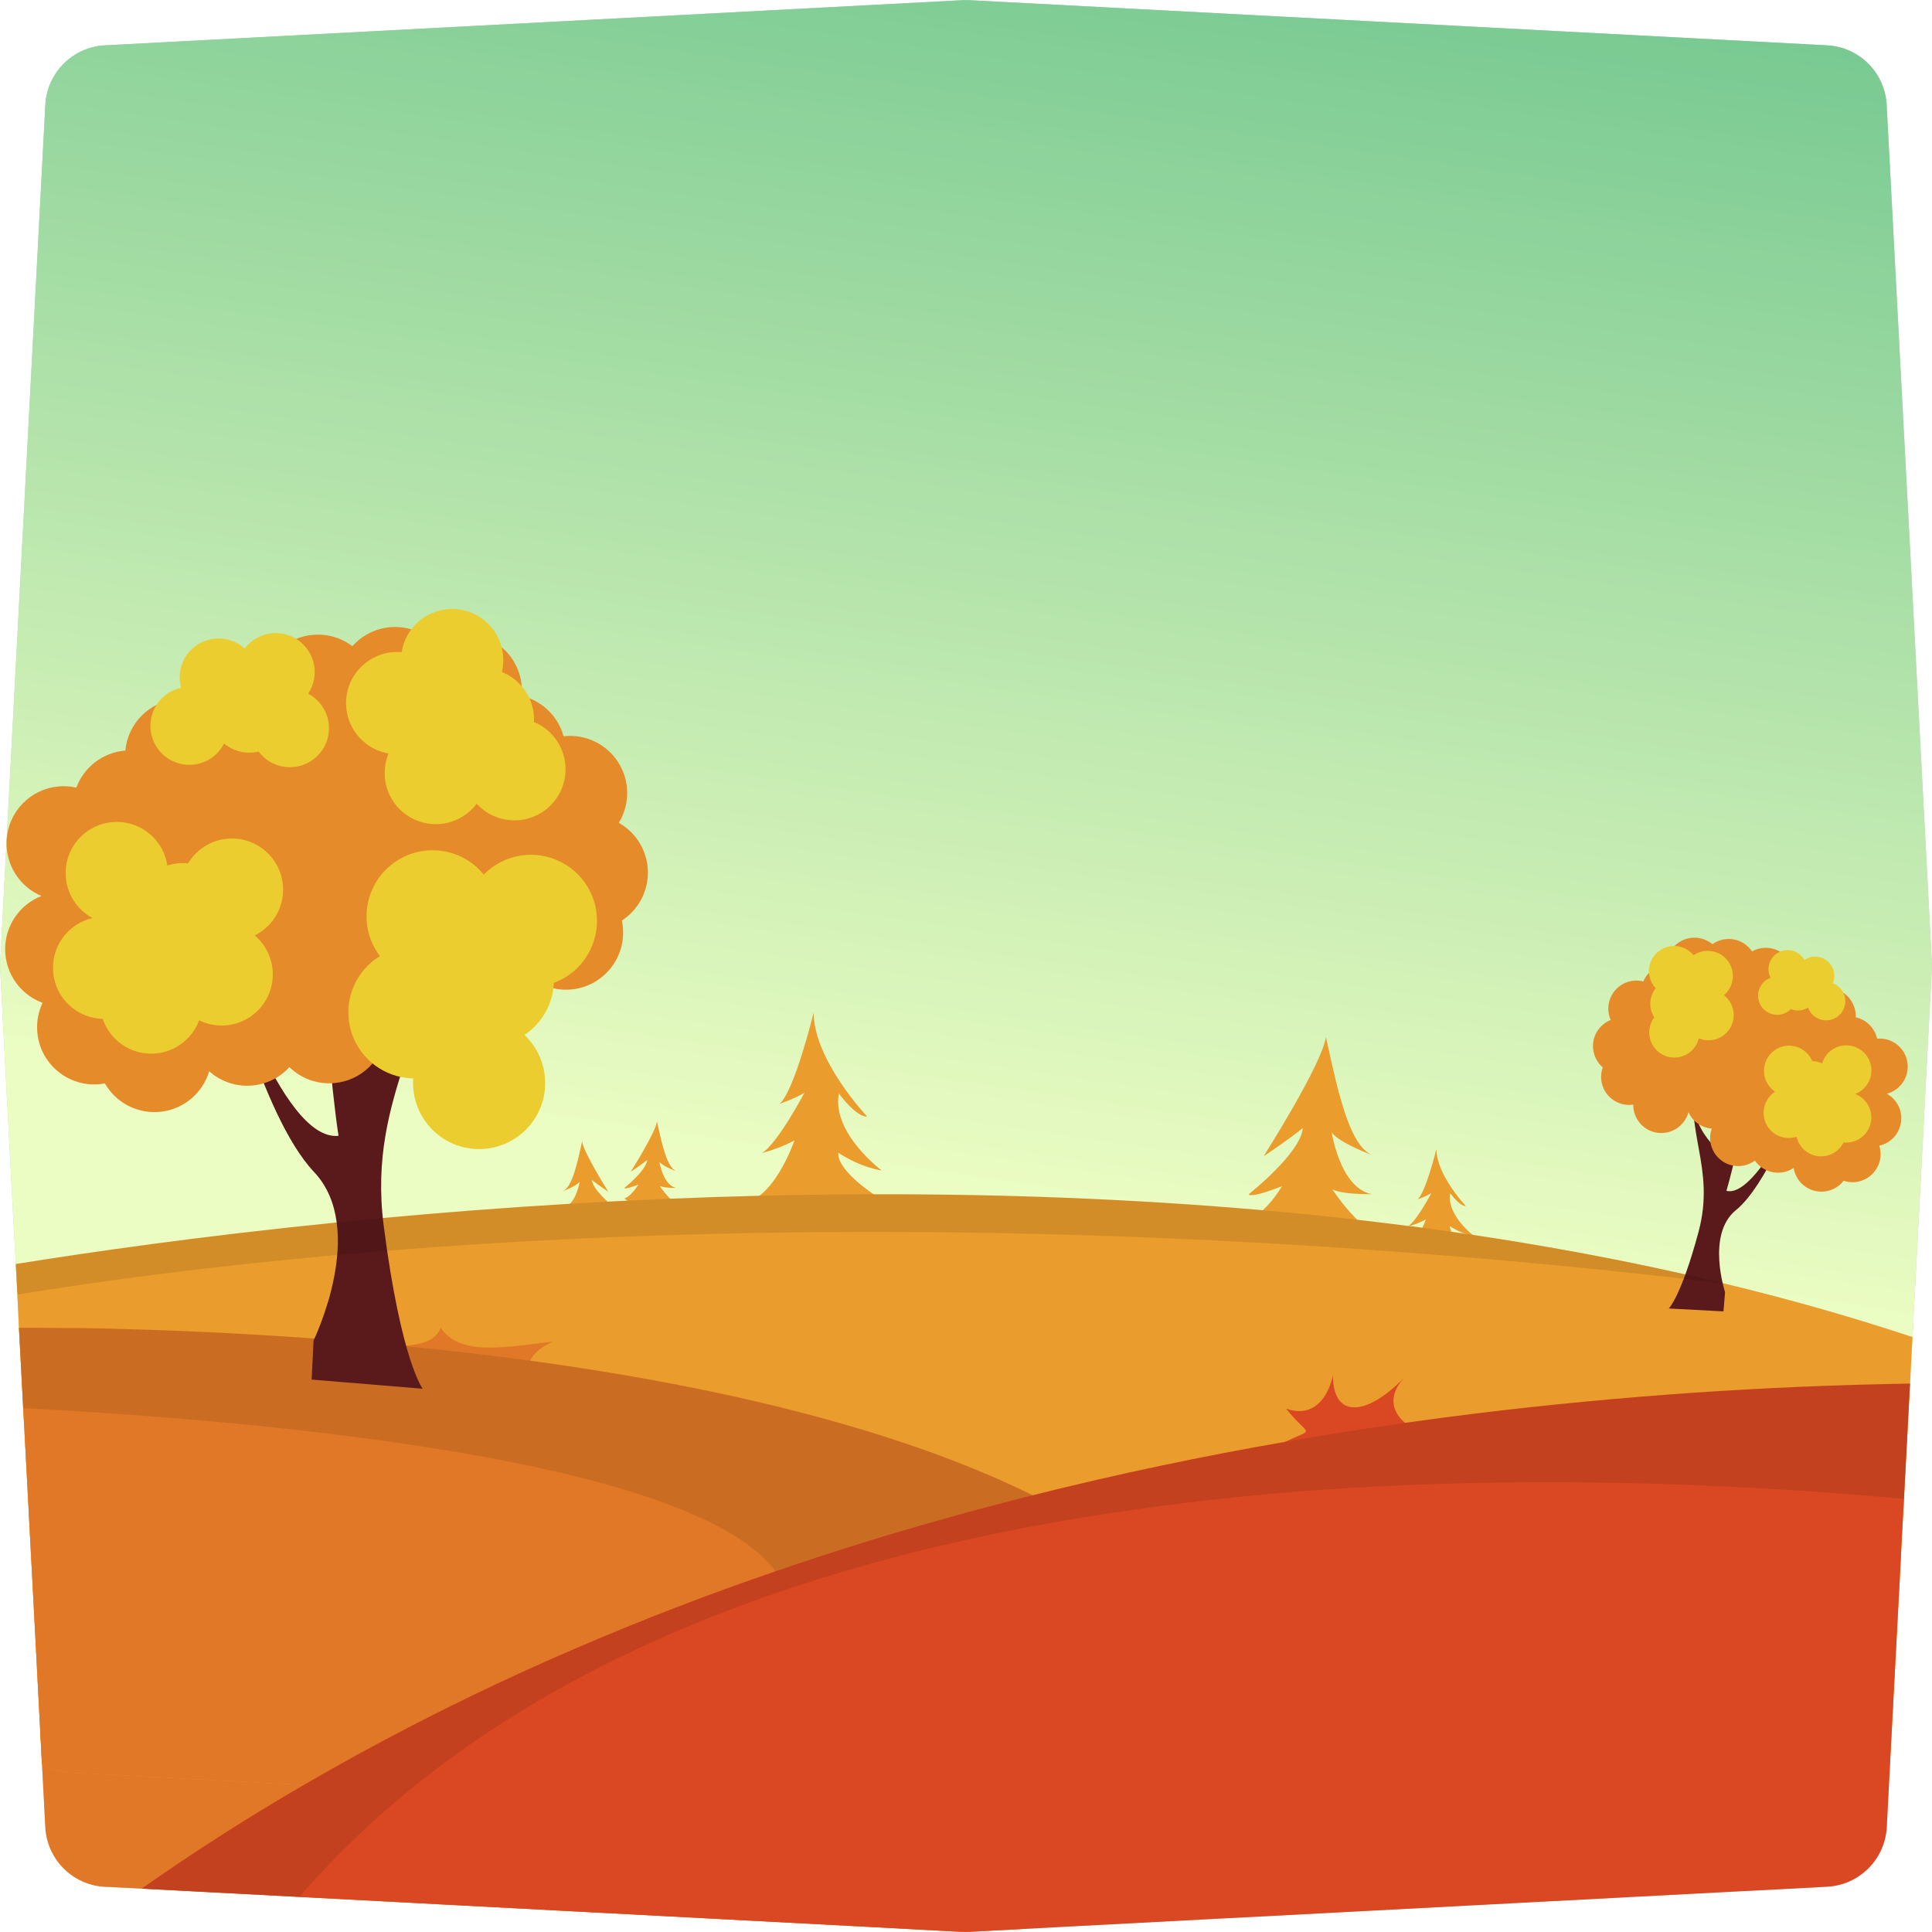
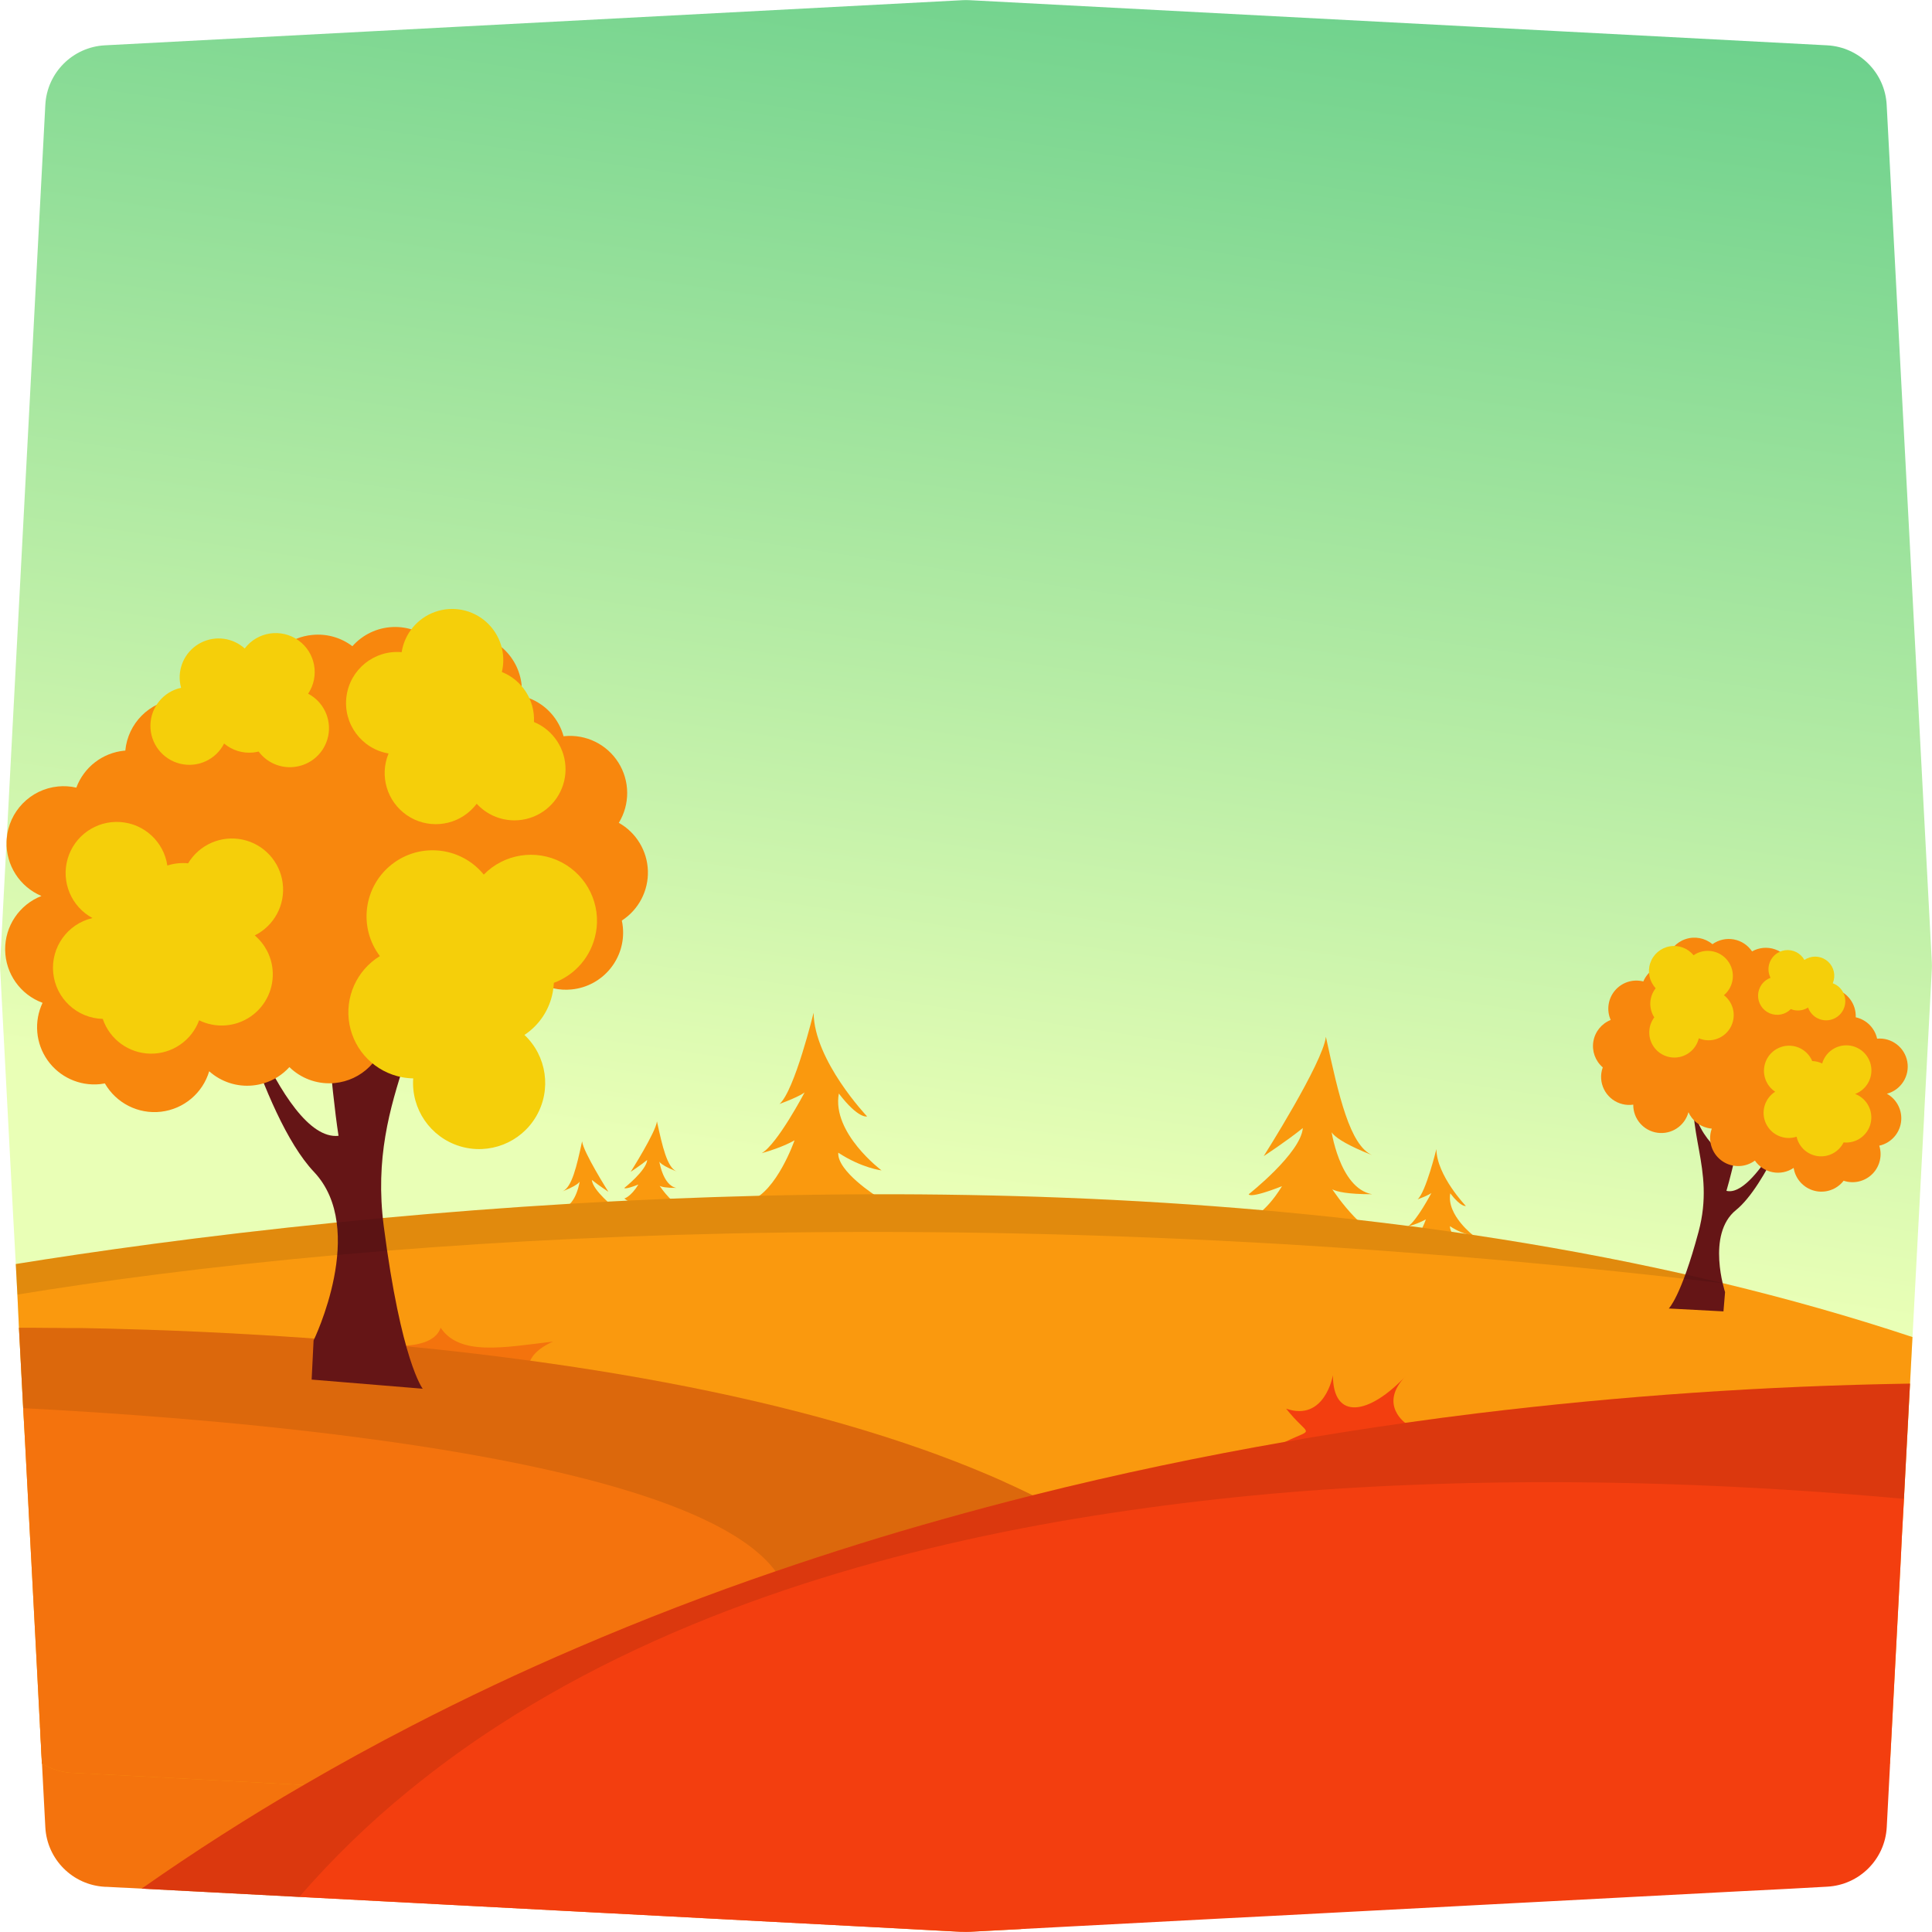
<svg xmlns="http://www.w3.org/2000/svg" viewBox="0 0 1000 1000">
  <defs>
-     <style>.cls-1{isolation:isolate;}.cls-2{fill:none;}.cls-3{fill:#f4730d;}.cls-4{fill:url(#linear-gradient);}.cls-5{fill:#fa990e;}.cls-6{opacity:0.1;}.cls-7{fill:#f33e0f;}.cls-8{fill:#651516;}.cls-9{fill:#f8870d;}.cls-10{fill:#f5cf0a;}.cls-11{mix-blend-mode:color;opacity:0.2;}</style>
+     <style>.cls-1{fill:none;}.cls-2{fill:#f4730d;}.cls-3{fill:url(#linear-gradient);}.cls-4{fill:#fa990e;}.cls-5{opacity:0.1;}.cls-6{fill:#f33e0f;}.cls-7{fill:#651516;}.cls-8{fill:#f8870d;}.cls-9{fill:#f5cf0a;}</style>
    <linearGradient id="linear-gradient" x1="624.65" y1="-416.08" x2="474.08" y2="611.68" gradientUnits="userSpaceOnUse">
      <stop offset="0" stop-color="#22b573" />
      <stop offset="1" stop-color="#e9ffb6" />
    </linearGradient>
  </defs>
-   <g class="cls-1">
-     <g id="Layer_2" data-name="Layer 2">
-       <g id="OutPut">
-         <rect id="BG" class="cls-2" width="1000" height="1000" />
-       </g>
-       <g id="Bachground">
-         <g id="_3" data-name="3">
-           <g id="_3-2" data-name="3">
-             <path class="cls-3" d="M528.58,998.5l-26.65,1.4h-.22a32.51,32.51,0,0,1-3.42,0l-1,0-10.52-.55-6.37-.34L448,997.26l-4.46-.23h0l-73.28-3.86-2.92-.16-1.4-.07-49.34-2.6-7-.36h0l-14.13-.75h0l-3.69-.19h0l-59.06-3.11-29.35-1.55h0l-4-.21-44.5-2.34-81.55-4.29-7.4-.39L62.5,977l-.92-.05-6.72-.35-.57,0a32.58,32.58,0,0,1-30.83-30.83l-.5-9.5-.28-5.32-.95-18.12-1-19.43H361l6.55,4.11L419,929.74l13.81,8.66Z" />
-             <path class="cls-4" d="M999.91,501.71l-.73,13.79L996,575.72l0,.67-6.09,115.67-.42,8-.38,7.13-.47,9-1.45,27.54H12.82l-.17-3.26L12,728.86l-.19-3.69-2-37.93L9,670.07l-.83-15.81L6.79,629,.09,501.71a32.51,32.51,0,0,1,0-3.42l1-19,2.3-43.68.07-1.3L6.26,381l2.17-41.22L16.1,194.13,23.46,54.29A32.58,32.58,0,0,1,54.29,23.46l136.59-7.19,48-2.53h0L496.2.2l2.09-.11a32.51,32.51,0,0,1,3.42,0l2.35.12h0L945.71,23.46a32.58,32.58,0,0,1,30.83,30.83l7.38,140.29,5,94.6L990,309.94l4.32,81.93,3.52,66.85.22,4.21,1.86,35.36A32.51,32.51,0,0,1,999.91,501.71Z" />
-             <path class="cls-5" d="M989.89,692.06l-.42,8-.38,7.13-.47,9-1.45,27.54L986.1,764l-.62,11.8v.25l-1,18-.08,1.46-.11,2.22L983.74,809l-1.43,27.08-4,75.92,0,.77a33.6,33.6,0,0,1-15.69,4.81l-18.8,1-3.95.2L916.13,920l-7.92.42-52.16,2.74h0l-4.23.22L803.73,926l-8.24.42-23.44,1.24-4.8.26h0l-105.65,5.56-20.38,1.07-8.06.42L502,941.83h-.23a34.83,34.83,0,0,1-3.54,0l-1-.06-10.92-.57-6.61-.35L446,939.09l-4.63-.24h0l-8.53-.45-67.52-3.56-3-.16-1.46-.08-51.21-2.7-7.22-.37h0l-14.66-.78h0l-3.82-.2h0l-61.29-3.22-10.94-.58-19.52-1h0l-4.15-.22-30.72-1.62h0L49.42,918.21,45.94,918l-1,0-7-.37-.59,0c-.47,0-.94-.06-1.4-.1l-.47-.05c-.37,0-.73-.08-1.1-.14l-.47-.07c-.44-.06-.88-.14-1.32-.23s-.84-.17-1.25-.27l-1-.26-.94-.26c-.45-.13-.89-.28-1.32-.43s-1-.34-1.44-.53c-1-.38-1.9-.81-2.82-1.28-.43-.21-.85-.44-1.26-.67l-.88-.52-1-19.43L18.8,857.12l-.42-8L16.27,809l-.8-15-.94-17.92L13.4,754.64l-.58-10.94-.17-3.26L12,728.86l-.19-3.69-2-37.93L9,670.07l-.83-15.81c38.61-6.22,96.05-14.47,166.15-21.52h0q11.72-1.17,23.89-2.3h0c30.35-2.81,62.78-5.35,96.84-7.37h0q9.63-.59,19.41-1.1h0c3.41-.18,6.82-.36,10.26-.52q11-.54,22.15-1h0q22.77-.93,46.23-1.52h0q29-.7,59-.78h0c65-.13,132.92,2.23,201.5,8.26h0q24.4,2.16,48.89,4.94h0q13.28,1.51,26.53,3.23h0l.34,0,6.84.89c5,.68,10,1.36,15,2.09h0c2.44.34,4.89.69,7.32,1.06h0c1.18.16,2.35.34,3.51.51h0c37,5.52,73.81,12.27,110.13,20.45,6.47,1.45,12.9,3,19.34,4.51h0l.29.07C925.14,672.19,957.9,681.43,989.89,692.06Z" />
-             <path class="cls-3" d="M274.27,711.87s-5.19-9.69,11.93-17.47c-25.95,3.11-48.26,7.47-58.12-7.16-3.84,11.22-24.43,9.17-24.43,9.17l5.23,22.9,42.55,9.86Z" />
-             <path class="cls-3" d="M661.59,933.43l-20.38,1.07-8.06.42L502,941.83h-.23a34.83,34.83,0,0,1-3.54,0l-1-.06-10.92-.57-6.61-.35L446,939.09l-4.63-.24h0l-8.53-.45-67.52-3.56-3-.16-1.46-.08-51.21-2.7-7.22-.37h0l-14.66-.78h0l-3.82-.2h0l-61.29-3.22-10.94-.58-19.52-1h0l-4.15-.22-30.72-1.62h0L49.42,918.21,45.94,918l-1,0-7-.37-.59,0c-.47,0-.94-.06-1.4-.1l-.47-.05c-.37,0-.73-.08-1.1-.14l-.47-.07c-.44-.06-.88-.14-1.32-.23s-.84-.17-1.25-.27l-1-.26-.94-.26c-.45-.13-.89-.28-1.32-.43s-1-.34-1.44-.53c-1-.38-1.9-.81-2.82-1.28-.43-.21-.85-.44-1.26-.67l-.88-.52-1-19.43L18.8,857.12l-.42-8L16.27,809l-.8-15-.94-17.92L13.4,754.64l-.58-10.94-.17-3.26L12,728.86l-.19-3.69-2-37.93c4.65,0,9.67,0,15,.08l3,0,7.48.1,2,0,3.08,0,2.28,0,9.07.18,4.28.09q9.7.24,20.24.58l3.16.11,6.41.23,4.54.17c9,.36,18.35.78,28,1.29l2.83.15,8.61.48,5.83.34,9.36.58,5.48.37,6.21.42,5.92.43c13.3,1,27,2.11,41,3.42l.27,0h.14l.21,0h.17l5.91.58h0c20.87,2,42.31,4.49,64,7.44,62,8.42,125.78,20.87,183.27,39.2q10.23,3.27,20.19,6.78c1.21.42,2.43.86,3.63,1.3l2.05.74c1.69.61,3.38,1.23,5,1.86q7,2.61,13.8,5.36c1.14.46,2.28.92,3.41,1.4,2,.83,4.09,1.69,6.12,2.56.71.3,1.43.6,2.13.91l2.45,1.07c1.48.64,2.94,1.29,4.4,2l4.55,2.08,3.79,1.78c.37.16.73.33,1.09.51l4.06,2h0l2.1,1,3.32,1.67,1.94,1,2.6,1.35,2.19,1.16Q551.82,783,557,786h0l.67.39q5.9,3.38,11.52,6.92c1.26.79,2.5,1.59,3.74,2.39q3.93,2.54,7.72,5.18c1.07.74,2.14,1.49,3.19,2.24l.65.46c.95.69,1.9,1.37,2.83,2.06,2.2,1.62,4.36,3.26,6.47,4.94.54.41,1.06.82,1.58,1.25q1.24,1,2.46,2c25,20.51,44,44.34,54.57,72A141.83,141.83,0,0,1,659.83,913,122.64,122.64,0,0,1,661.59,933.43Z" />
-             <path class="cls-6" d="M652.38,885.75c-80.16,21.23-174.78,42-233.38,44-19.6.65-35.17-.79-44.82-5-11.25-4.93-14.46-13.65-6.63-27.26,3.73-6.51,10-14.13,19.08-23,20.3-19.73,25.72-36.85,20.1-51.7-.24-.63-.49-1.25-.77-1.87a39.46,39.46,0,0,0-4.52-7.62c-26.62-35.89-121.53-57.11-218.16-69.58C121,735.65,57.94,731.23,12,728.86l-.19-3.69-2-37.93c4.65,0,9.67,0,15,.08l3,0,7.48.1,2,0,3.08,0,2.28,0,9.07.18,4.28.09q9.7.24,20.24.58l3.16.11,6.41.23,4.54.17c9,.36,18.35.78,28,1.29l2.83.15,8.61.48,5.83.34,9.36.58,5.48.37,6.21.42,5.92.43c13.3,1,27,2.11,41,3.42l.27,0h.14l.21,0h.17l5.91.58h0c20.87,2,42.31,4.49,64,7.44,62,8.42,125.78,20.87,183.27,39.2q10.23,3.27,20.19,6.78c1.21.42,2.43.86,3.63,1.3l2.05.74c1.69.61,3.38,1.23,5,1.86q7,2.61,13.8,5.36c1.14.46,2.28.92,3.41,1.4,2,.83,4.09,1.69,6.12,2.56.71.3,1.43.6,2.13.91l2.45,1.07c1.48.64,2.94,1.29,4.4,2l4.55,2.08,3.79,1.78c.37.16.73.33,1.09.51l4.06,2h0l2.1,1,3.32,1.67,1.94,1,2.6,1.35,2.19,1.16Q551.82,783,557,786h0l.67.39q5.9,3.38,11.52,6.92c1.26.79,2.5,1.59,3.74,2.39q3.93,2.54,7.72,5.18c1.07.74,2.14,1.49,3.19,2.24l.65.46c.95.69,1.9,1.37,2.83,2.06,2.2,1.62,4.36,3.26,6.47,4.94.54.41,1.06.82,1.58,1.25q1.24,1,2.46,2C622.83,834.27,641.79,858.1,652.38,885.75Z" />
-             <path class="cls-7" d="M728,737s-15.2-10,0-25.17c-19.4,20.76-38.08,23.53-38.08,0,0,0-4.15,24.22-24.22,17.3,11.95,15,15.22,9.67,0,16.94s55.35,29.42,55.35,29.42Z" />
-             <path class="cls-7" d="M988.62,716.16l-1.45,27.54L986.1,764l-.62,11.8v.25l-1,18-.08,1.46-.11,2.22L983.74,809l-1.43,27.08-4,75.92,0,.77-.1,1.94-1.63,31a32.58,32.58,0,0,1-30.83,30.83l-18.12,1-3.8.2L901,978.9l-7.63.4-50.26,2.64h0l-4.07.22-46.33,2.44-7.94.41-22.58,1.19-4.63.25h0L655.7,991.81l-19.64,1-7.77.41-99.7,5.25h0l-26.65,1.4h-.22a32.51,32.51,0,0,1-3.42,0l-1,0-10.52-.55-6.37-.34L448,997.26l-4.46-.23h0l-73.28-3.86-2.92-.16-1.4-.07-49.34-2.6-7-.36h0l-14.13-.75h0l-3.69-.19h0l-59.06-3.11-29.35-1.55h0l-4-.21-44.5-2.34-81.55-4.29q41.16-28.86,83.94-53.66h0q27.6-16.07,55.68-30.54,42.5-21.95,85.76-40.46,51.19-22,102.79-39.6,43.08-14.81,85.94-26.81,23.56-6.65,46.94-12.5h0c44.55-11.18,88.46-20.32,131.17-27.75q4.49-.79,8.94-1.54l5.84-1c5.18-.86,10.35-1.7,15.48-2.51q15.88-2.51,31.5-4.71,18.86-2.68,37.27-4.93A2133.26,2133.26,0,0,1,988.62,716.16Z" />
-             <path class="cls-5" d="M421.12,524.19s-9.86,40.48-17.64,47.22c10.81-4,13-6,13-6s-14.1,26.81-22.23,31.48c11.16-3.12,17-6.66,17-6.66s-9.16,26.46-23,31.31,65.64-2.25,65.64-2.25-20.67-13-20-22.66c12.2,8,22.4,9.17,22.4,9.17S430.46,586.46,434.18,566c10.29,13.41,14.62,11.85,14.62,11.85S421.38,549,421.12,524.19Z" />
-             <path class="cls-5" d="M743.47,594.77s-5.43,22.28-9.71,26c6-2.19,7.14-3.29,7.14-3.29s-7.76,14.77-12.24,17.34a41.26,41.26,0,0,0,9.38-3.67s-5,14.57-12.66,17.24,36.14-1.24,36.14-1.24-11.38-7.14-11-12.47a31.86,31.86,0,0,0,12.34,5s-14.24-10.66-12.2-22c5.67,7.38,8.05,6.52,8.05,6.52S743.62,608.43,743.47,594.77Z" />
-             <path class="cls-5" d="M646.34,631.09s8-2.08,17.22-17.12c-17.22,6.74-17.22,4.16-17.22,4.16s27-21.29,28-34.26c-8.3,6.74-20.24,14.53-20.24,14.53s30.62-48.26,32.18-61.75c6.74,31.13,12.45,56,23.87,61.23-24.91-9.86-21.28-14-21.28-14S693,615,710.17,618.13c-25.43,0-22.32-5.2-22.32-5.2s14,22.83,28.54,28-38.92,11.94-38.92,11.94Z" />
-             <path class="cls-5" d="M323.15,620.35s3.37-.88,7.28-7.24c-7.28,2.85-7.28,1.76-7.28,1.76s11.4-9,11.84-14.48c-3.51,2.85-8.55,6.14-8.55,6.14s12.94-20.4,13.6-26.1c2.85,13.16,5.26,23.69,10.09,25.88-10.53-4.17-9-5.92-9-5.92s1.75,13.17,9,14.48c-10.75,0-9.43-2.2-9.43-2.2s5.92,9.66,12.06,11.85-16.45,5.05-16.45,5.05Z" />
-             <path class="cls-5" d="M318.18,630.68s-3.37-.88-7.28-7.24c7.28,2.85,7.28,1.76,7.28,1.76s-11.4-9-11.84-14.48c3.51,2.85,8.55,6.14,8.55,6.14s-12.94-20.4-13.6-26.11c-2.85,13.16-5.26,23.69-10.09,25.89,10.53-4.17,9-5.92,9-5.92s-1.76,13.17-9,14.48c10.75,0,9.43-2.2,9.43-2.2s-5.92,9.65-12.06,11.85,16.45,5,16.45,5Z" />
-             <path class="cls-8" d="M162.31,693.81s28.15-57.67.19-87.25S114,489.31,114,489.31s31,101.92,61.22,98.58c-7.79-50.51-14.54-188.73-14.54-188.73l22.66,151.42s49.66-25.09,39.45-79c6.24,59.7-33.2,93-24.17,163s20.17,84.22,20.17,84.22l-57.48-4.73Z" />
-             <path class="cls-9" d="M321.87,476.53a28.94,28.94,0,0,1,.51,3.25,29.57,29.57,0,0,1-26.51,32.35,29.06,29.06,0,0,1-9.44-.58c-.57-.12-1.13-.27-1.68-.43a29.57,29.57,0,0,1-58.68,0,29.44,29.44,0,0,1-7.21,7.88,28,28,0,0,1-5.22,3.18,29.28,29.28,0,0,1-9.74,2.7,29.8,29.8,0,0,1-4.52.11,28.41,28.41,0,0,1,.51,3.24,29.48,29.48,0,0,1-1.06,11.29h0a29.29,29.29,0,0,1-6,10.91c-.52.61-1.07,1.2-1.64,1.76a29.41,29.41,0,0,1-17.86,8.38c-.49,0-1,.09-1.46.11a29.46,29.46,0,0,1-22.08-8.35,29.24,29.24,0,0,1-13.25,8.37,30.23,30.23,0,0,1-5.68,1.13,29.43,29.43,0,0,1-22.58-7.35,29.58,29.58,0,0,1-54,6.3c-.85.16-1.72.29-2.59.38a29.59,29.59,0,0,1-29.66-42.1,29.58,29.58,0,0,1-.58-55.3A29.59,29.59,0,0,1,3.39,435.58l.07-1.3A29.57,29.57,0,0,1,30,407.08a29.19,29.19,0,0,1,9.51.6,29.58,29.58,0,0,1,24.82-19.14,4.73,4.73,0,0,1,.53,0,29.59,29.59,0,0,1,26.54-26.71,28,28,0,0,1,4.57-.1,29.56,29.56,0,0,1,43-18.49,29.51,29.51,0,0,1,14.42-12.6,29,29,0,0,1,8.26-2,29.38,29.38,0,0,1,20.75,5.84,29.52,29.52,0,0,1,42.37-1.91A29.55,29.55,0,0,1,259.66,335h0A29.49,29.49,0,0,1,270,354.63c0,.18,0,.35,0,.53a27.46,27.46,0,0,1,0,5,28.16,28.16,0,0,1,4.06,1.28h0a29.53,29.53,0,0,1,17.65,19.66c.14,0,.28,0,.43-.06a29.58,29.58,0,0,1,28.16,44.85,29.57,29.57,0,0,1,1.56,50.59Z" />
-             <path class="cls-10" d="M141.07,501.73a26.47,26.47,0,0,1-38,26.38,26.46,26.46,0,0,1-49.88-.73,26.45,26.45,0,0,1-5.33-52.2A26.47,26.47,0,1,1,86.62,448a26.72,26.72,0,0,1,5.5-1.15,27.91,27.91,0,0,1,5.25,0,26.47,26.47,0,1,1,34.49,37.32A26.39,26.39,0,0,1,141.07,501.73Z" />
-             <path class="cls-10" d="M276.38,373.71A26.46,26.46,0,1,1,247,416.3l-.26-.28a26.77,26.77,0,0,1-3,3.34A26.46,26.46,0,0,1,201.12,390a26.46,26.46,0,0,1,6.78-52.44,26.46,26.46,0,1,1,51.87,10.27,26.47,26.47,0,0,1,16.61,25.88Z" />
-             <path class="cls-10" d="M152,397a20.1,20.1,0,0,1-18.13-8,20.72,20.72,0,0,1-2.87.49A20.07,20.07,0,0,1,116,384.85,20.17,20.17,0,1,1,93.72,356a19.25,19.25,0,0,1-.62-3.35,20.16,20.16,0,0,1,33.56-17,20.17,20.17,0,0,1,32.83,23.41A20.17,20.17,0,0,1,152,397Z" />
-             <path class="cls-10" d="M308.37,483.05a34.07,34.07,0,0,1-21.69,25.66,34.6,34.6,0,0,1-.59,4.91,33.92,33.92,0,0,1-14.64,22.06,34.2,34.2,0,1,1-57.57,22.49,33.06,33.06,0,0,1-5.73-.59,34.17,34.17,0,0,1-11.53-62.71,34.18,34.18,0,0,1,53.78-42.18,34.19,34.19,0,0,1,58,30.36Z" />
-             <path class="cls-8" d="M892.89,668.81s-9.89-29.94,5.68-42.5,31.36-53.87,31.36-53.87S908.11,620,893.6,616.38c7.13-24.07,19.56-90.91,19.56-90.91l-21,72.21s-22.51-15.5-14-41.07c-7,28.65,10,47.46,1,81s-15.39,39.66-15.39,39.66l28.29,1.5Z" />
-             <path class="cls-9" d="M829.59,552.47a13.24,13.24,0,0,0-.47,1.55,14.53,14.53,0,0,0,10.77,17.5,14.34,14.34,0,0,0,5.48.24,14.53,14.53,0,0,0,28.57,3.9,14.46,14.46,0,0,0,9.88,8.16,13.86,13.86,0,0,0,2.19.35,15.44,15.44,0,0,0-.46,1.55,14.53,14.53,0,0,0,22.78,15,14.5,14.5,0,0,0,20.06,3.79,14.54,14.54,0,0,0,25.87,6.64,12.41,12.41,0,0,0,1.23.35A14.52,14.52,0,0,0,972.71,593a14.53,14.53,0,0,0,3.94-26.88,14.53,14.53,0,0,0-5.06-28.51,14.52,14.52,0,0,0-10.81-11l-.26-.06a14.53,14.53,0,0,0-11.15-14.76,15.74,15.74,0,0,0-2.22-.35,14.54,14.54,0,0,0-19.73-11.85,14.52,14.52,0,0,0-20.56-7.15,14.52,14.52,0,0,0-20.5-3.73,14.53,14.53,0,0,0-23.45,7.79,14.86,14.86,0,0,0-.38,2.71A14.51,14.51,0,0,0,850.58,508l-.21-.06a14.54,14.54,0,0,0-16.68,20,14.53,14.53,0,0,0-4.1,24.53Z" />
-             <path class="cls-10" d="M968.24,581.4a13,13,0,0,1-14,9.91,13,13,0,0,1-24.33-2.95,13,13,0,0,1-11.09-23.29A13,13,0,1,1,938,549.19a13.36,13.36,0,0,1,2.55.35,11.79,11.79,0,0,1,2.6.92,13,13,0,1,1,17.06,15.77A13,13,0,0,1,968.24,581.4Z" />
-             <path class="cls-10" d="M897,528.47a13,13,0,0,1-15.66,9.63,14.21,14.21,0,0,1-2.09-.69c0,.07,0,.12,0,.18a13,13,0,1,1-23-11,13,13,0,0,1,.73-15.09,13,13,0,1,1,19.6-17.06,13,13,0,0,1,15.72,20.67A13,13,0,0,1,897,528.47Z" />
-             <path class="cls-10" d="M954.86,520.5a9.92,9.92,0,0,1-19,1,9.88,9.88,0,0,1-7.57,1.26,10.42,10.42,0,0,1-1.37-.44,9.9,9.9,0,1,1-10.5-16.23,9.8,9.8,0,0,1-.79-6.73,9.92,9.92,0,0,1,18.32-2.5,9.9,9.9,0,0,1,15.2,10.48,11.94,11.94,0,0,1-.51,1.6A9.9,9.9,0,0,1,954.86,520.5Z" />
-             <path class="cls-6" d="M891.93,664.19l-.28,0h0q-10.14-1.2-20.18-2.33Q802.12,654,737.11,649H737l-11-.84h0L710.49,647h0q-23.13-1.65-45.67-3h0C477.56,633,320.92,637.7,200.41,647.36h0q-13.22,1.07-25.84,2.2C106,655.71,50.42,663.31,9,670.07l-.83-15.81c38.61-6.22,96.05-14.47,166.15-21.52h0q11.72-1.17,23.89-2.3h0c30.35-2.81,62.78-5.35,96.84-7.37h0q9.63-.59,19.41-1.1h0c3.41-.18,6.82-.36,10.26-.52q11-.54,22.15-1h0q22.77-.93,46.23-1.52h0q29-.7,59-.78h0c65-.13,132.92,2.23,201.5,8.26h0q24.4,2.16,48.89,4.94h0q13.28,1.51,26.53,3.23h0l.34,0,6.84.89c5,.68,10,1.36,15,2.09h0c2.44.34,4.89.69,7.32,1.06h0c1.18.16,2.35.34,3.51.51h0c37,5.52,73.81,12.27,110.13,20.45,6.47,1.45,12.9,3,19.34,4.51h0Z" />
-             <path class="cls-6" d="M988.62,716.16l-1.45,27.54L986.1,764l-.62,11.8c-75.34-6.87-167-11.27-263.23-6.87q-8.94.39-17.94.91A1365.19,1365.19,0,0,0,557,786h0c-51.2,8.56-101.84,20.53-150.24,36.82-53.23,17.9-103.73,41-149.27,70.57a514,514,0,0,0-45.85,33.41,459.42,459.42,0,0,0-56.8,55.08l-81.55-4.29q41.16-28.86,83.94-53.66h0q27.6-16.07,55.68-30.54,42.5-21.95,85.76-40.46,51.19-22,102.79-39.6,43.08-14.81,85.94-26.81,23.56-6.65,46.94-12.5h0c44.55-11.18,88.46-20.32,131.17-27.75q4.49-.79,8.94-1.54l5.84-1c5.18-.86,10.35-1.7,15.48-2.51q15.88-2.51,31.5-4.71,18.86-2.68,37.27-4.93A2133.26,2133.26,0,0,1,988.62,716.16Z" />
-           </g>
-           <path class="cls-11" d="M999.91,501.71l-.73,13.79L996,575.72l0,.67-6.09,115.67-.42,8-.38,7.13-.47,9-1.45,27.54L986.1,764l-.62,11.8v.25l-1,18-.08,1.46-.11,2.22L983.74,809l-1.43,27.08-4,75.92,0,.77-.1,1.94-1.63,31a32.58,32.58,0,0,1-30.83,30.83l-18.12,1-3.8.2L901,978.9l-7.63.4-50.26,2.64h0l-4.07.22-46.33,2.44-7.94.41-22.58,1.19-4.63.25h0L655.7,991.81l-19.64,1-7.77.41-99.7,5.25h0l-26.65,1.4h-.22a32.51,32.51,0,0,1-3.42,0l-1,0-10.52-.55-6.37-.34L448,997.26l-4.46-.23h0l-73.28-3.86-2.92-.16-1.4-.07-49.34-2.6-7-.36h0l-14.13-.75h0l-3.69-.19h0l-59.06-3.11-29.35-1.55h0l-4-.21-44.5-2.34-81.55-4.29-7.4-.39L62.5,977l-.92-.05-6.72-.35-.57,0a32.58,32.58,0,0,1-30.83-30.83l-.5-9.5-.28-5.32-.95-18.12-1-19.43L18.8,857.12l-.42-8L16.27,809l-.8-15-.94-17.92L13.4,754.64l-.58-10.94-.17-3.26L12,728.86l-.19-3.69-2-37.93L9,670.07l-.83-15.81L6.79,629,.09,501.71a32.51,32.51,0,0,1,0-3.42l1-19,2.3-43.68.07-1.3L6.26,381l2.17-41.22L16.1,194.13,23.46,54.29A32.58,32.58,0,0,1,54.29,23.46l136.59-7.19,48-2.53h0L496.2.2l2.09-.11a32.51,32.51,0,0,1,3.42,0l2.35.12h0L945.71,23.46a32.58,32.58,0,0,1,30.83,30.83l7.38,140.29,5,94.6L990,309.94l4.32,81.93,3.52,66.85.22,4.21,1.86,35.36A32.51,32.51,0,0,1,999.91,501.71Z" />
+   <g id="Layer_2" data-name="Layer 2">
+     <g id="OutPut">
+       <rect id="BG" class="cls-1" width="1000" height="1000" />
+     </g>
+     <g id="Bachground">
+       <g id="_3" data-name="3">
+         <g id="_3-2" data-name="3">
+           <path class="cls-2" d="M528.58,998.5l-26.65,1.4h-.22a32.51,32.51,0,0,1-3.42,0l-1,0-10.52-.55-6.37-.34L448,997.26l-4.46-.23h0l-73.28-3.86-2.92-.16-1.4-.07-49.34-2.6-7-.36h0l-14.13-.75h0l-3.69-.19h0l-59.06-3.11-29.35-1.55h0l-4-.21-44.5-2.34-81.55-4.29-7.4-.39L62.5,977l-.92-.05-6.72-.35-.57,0a32.58,32.58,0,0,1-30.83-30.83l-.5-9.5-.28-5.32-.95-18.12-1-19.43H361l6.55,4.11L419,929.74l13.81,8.66Z" />
+           <path class="cls-3" d="M999.91,501.71l-.73,13.79L996,575.72l0,.67-6.09,115.67-.42,8-.38,7.13-.47,9-1.45,27.54H12.82l-.17-3.26L12,728.86l-.19-3.69-2-37.93L9,670.07l-.83-15.81L6.79,629,.09,501.71a32.51,32.51,0,0,1,0-3.42l1-19,2.3-43.68.07-1.3L6.26,381l2.17-41.22L16.1,194.13,23.46,54.29A32.58,32.58,0,0,1,54.29,23.46l136.59-7.19,48-2.53h0L496.2.2l2.09-.11a32.51,32.51,0,0,1,3.42,0l2.35.12h0L945.71,23.46a32.58,32.58,0,0,1,30.83,30.83l7.38,140.29,5,94.6L990,309.94l4.32,81.93,3.52,66.85.22,4.21,1.86,35.36A32.51,32.51,0,0,1,999.91,501.71Z" />
+           <path class="cls-4" d="M989.89,692.06l-.42,8-.38,7.13-.47,9-1.45,27.54L986.1,764l-.62,11.8v.25l-1,18-.08,1.46-.11,2.22L983.74,809l-1.43,27.08-4,75.92,0,.77a33.6,33.6,0,0,1-15.69,4.81l-18.8,1-3.95.2L916.13,920l-7.92.42-52.16,2.74h0l-4.23.22L803.73,926l-8.24.42-23.44,1.24-4.8.26h0l-105.65,5.56-20.38,1.07-8.06.42L502,941.83h-.23a34.83,34.83,0,0,1-3.54,0l-1-.06-10.92-.57-6.61-.35L446,939.09l-4.63-.24h0l-8.53-.45-67.52-3.56-3-.16-1.46-.08-51.21-2.7-7.22-.37h0l-14.66-.78h0l-3.82-.2h0l-61.29-3.22-10.94-.58-19.52-1h0l-4.15-.22-30.72-1.62h0L49.42,918.21,45.94,918l-1,0-7-.37-.59,0c-.47,0-.94-.06-1.4-.1l-.47-.05c-.37,0-.73-.08-1.1-.14l-.47-.07c-.44-.06-.88-.14-1.32-.23s-.84-.17-1.25-.27l-1-.26-.94-.26c-.45-.13-.89-.28-1.32-.43s-1-.34-1.44-.53c-1-.38-1.9-.81-2.82-1.28-.43-.21-.85-.44-1.26-.67l-.88-.52-1-19.43L18.8,857.12l-.42-8L16.27,809l-.8-15-.94-17.92L13.4,754.64l-.58-10.94-.17-3.26L12,728.86l-.19-3.69-2-37.93L9,670.07l-.83-15.81c38.61-6.22,96.05-14.47,166.15-21.52h0q11.72-1.17,23.89-2.3h0c30.35-2.81,62.78-5.35,96.84-7.37h0q9.63-.59,19.41-1.1h0c3.41-.18,6.82-.36,10.26-.52q11-.54,22.15-1h0q22.77-.93,46.23-1.52h0q29-.7,59-.78h0c65-.13,132.92,2.23,201.5,8.26h0q24.4,2.16,48.89,4.94h0q13.28,1.51,26.53,3.23h0l.34,0,6.84.89c5,.68,10,1.36,15,2.09h0c2.44.34,4.89.69,7.32,1.06h0c1.18.16,2.35.34,3.51.51h0c37,5.52,73.81,12.27,110.13,20.45,6.47,1.45,12.9,3,19.34,4.51h0l.29.07C925.14,672.19,957.9,681.43,989.89,692.06Z" />
+           <path class="cls-2" d="M274.27,711.87s-5.19-9.69,11.93-17.47c-25.95,3.11-48.26,7.47-58.12-7.16-3.84,11.22-24.43,9.17-24.43,9.17l5.23,22.9,42.55,9.86Z" />
+           <path class="cls-2" d="M661.59,933.43l-20.38,1.07-8.06.42L502,941.83h-.23a34.83,34.83,0,0,1-3.54,0l-1-.06-10.92-.57-6.61-.35L446,939.09l-4.63-.24h0l-8.53-.45-67.52-3.56-3-.16-1.46-.08-51.21-2.7-7.22-.37h0l-14.66-.78h0l-3.82-.2h0l-61.29-3.22-10.94-.58-19.52-1h0l-4.15-.22-30.72-1.62h0L49.42,918.21,45.94,918l-1,0-7-.37-.59,0c-.47,0-.94-.06-1.4-.1l-.47-.05c-.37,0-.73-.08-1.1-.14l-.47-.07c-.44-.06-.88-.14-1.32-.23s-.84-.17-1.25-.27l-1-.26-.94-.26c-.45-.13-.89-.28-1.32-.43s-1-.34-1.44-.53c-1-.38-1.9-.81-2.82-1.28-.43-.21-.85-.44-1.26-.67l-.88-.52-1-19.43L18.8,857.12l-.42-8L16.27,809l-.8-15-.94-17.92L13.4,754.64l-.58-10.94-.17-3.26L12,728.86l-.19-3.69-2-37.93c4.65,0,9.67,0,15,.08l3,0,7.48.1,2,0,3.08,0,2.28,0,9.07.18,4.28.09q9.7.24,20.24.58l3.16.11,6.41.23,4.54.17c9,.36,18.35.78,28,1.29l2.83.15,8.61.48,5.83.34,9.36.58,5.48.37,6.21.42,5.92.43c13.3,1,27,2.11,41,3.42l.27,0h.14l.21,0h.17l5.91.58h0c20.87,2,42.31,4.49,64,7.44,62,8.42,125.78,20.87,183.27,39.2q10.23,3.27,20.19,6.78c1.21.42,2.43.86,3.63,1.3l2.05.74c1.69.61,3.38,1.23,5,1.86q7,2.61,13.8,5.36c1.14.46,2.28.92,3.41,1.4,2,.83,4.09,1.69,6.12,2.56.71.3,1.43.6,2.13.91l2.45,1.07c1.48.64,2.94,1.29,4.4,2l4.55,2.08,3.79,1.78c.37.16.73.33,1.09.51l4.06,2h0l2.1,1,3.32,1.67,1.94,1,2.6,1.35,2.19,1.16Q551.82,783,557,786h0l.67.39q5.9,3.38,11.52,6.92c1.26.79,2.5,1.59,3.74,2.39q3.93,2.54,7.72,5.18c1.07.74,2.14,1.49,3.19,2.24l.65.46c.95.69,1.9,1.37,2.83,2.06,2.2,1.62,4.36,3.26,6.47,4.94.54.41,1.06.82,1.58,1.25q1.24,1,2.46,2c25,20.51,44,44.34,54.57,72A141.83,141.83,0,0,1,659.83,913,122.64,122.64,0,0,1,661.59,933.43Z" />
+           <path class="cls-5" d="M652.38,885.75c-80.16,21.23-174.78,42-233.38,44-19.6.65-35.17-.79-44.82-5-11.25-4.93-14.46-13.65-6.63-27.26,3.73-6.51,10-14.13,19.08-23,20.3-19.73,25.72-36.85,20.1-51.7-.24-.63-.49-1.25-.77-1.87a39.46,39.46,0,0,0-4.52-7.62c-26.62-35.89-121.53-57.11-218.16-69.58C121,735.65,57.94,731.23,12,728.86l-.19-3.69-2-37.93c4.65,0,9.67,0,15,.08l3,0,7.48.1,2,0,3.08,0,2.28,0,9.07.18,4.28.09q9.7.24,20.24.58l3.16.11,6.41.23,4.54.17c9,.36,18.35.78,28,1.29l2.83.15,8.61.48,5.83.34,9.36.58,5.48.37,6.21.42,5.92.43c13.3,1,27,2.11,41,3.42l.27,0h.14l.21,0h.17l5.91.58h0c20.87,2,42.31,4.49,64,7.44,62,8.42,125.78,20.87,183.27,39.2q10.23,3.27,20.19,6.78c1.21.42,2.43.86,3.63,1.3l2.05.74c1.69.61,3.38,1.23,5,1.86q7,2.61,13.8,5.36c1.14.46,2.28.92,3.41,1.4,2,.83,4.09,1.69,6.12,2.56.71.3,1.43.6,2.13.91l2.45,1.07c1.48.64,2.94,1.29,4.4,2l4.55,2.08,3.79,1.78c.37.16.73.33,1.09.51l4.06,2h0l2.1,1,3.32,1.67,1.94,1,2.6,1.35,2.19,1.16Q551.82,783,557,786h0l.67.39q5.9,3.38,11.52,6.92c1.26.79,2.5,1.59,3.74,2.39q3.93,2.54,7.72,5.18c1.07.74,2.14,1.49,3.19,2.24l.65.46c.95.69,1.9,1.37,2.83,2.06,2.2,1.62,4.36,3.26,6.47,4.94.54.41,1.06.82,1.58,1.25q1.24,1,2.46,2C622.83,834.27,641.79,858.1,652.38,885.75Z" />
+           <path class="cls-6" d="M728,737s-15.2-10,0-25.17c-19.4,20.76-38.08,23.53-38.08,0,0,0-4.15,24.22-24.22,17.3,11.95,15,15.22,9.67,0,16.94s55.35,29.42,55.35,29.42Z" />
+           <path class="cls-6" d="M988.62,716.16l-1.45,27.54L986.1,764l-.62,11.8v.25l-1,18-.08,1.46-.11,2.22L983.74,809l-1.43,27.08-4,75.92,0,.77-.1,1.94-1.63,31a32.58,32.58,0,0,1-30.83,30.83l-18.12,1-3.8.2L901,978.9l-7.63.4-50.26,2.64h0l-4.07.22-46.33,2.44-7.94.41-22.58,1.19-4.63.25h0L655.7,991.81l-19.64,1-7.77.41-99.7,5.25h0l-26.65,1.4h-.22a32.51,32.51,0,0,1-3.42,0l-1,0-10.52-.55-6.37-.34L448,997.26l-4.46-.23h0l-73.28-3.86-2.92-.16-1.4-.07-49.34-2.6-7-.36h0l-14.13-.75h0l-3.69-.19h0l-59.06-3.11-29.35-1.55h0l-4-.21-44.5-2.34-81.55-4.29q41.16-28.86,83.94-53.66h0q27.6-16.07,55.68-30.54,42.5-21.95,85.76-40.46,51.19-22,102.79-39.6,43.08-14.81,85.94-26.81,23.56-6.65,46.94-12.5h0c44.55-11.18,88.46-20.32,131.17-27.75q4.49-.79,8.94-1.54l5.84-1c5.18-.86,10.35-1.7,15.48-2.51q15.88-2.51,31.5-4.71,18.86-2.68,37.27-4.93A2133.26,2133.26,0,0,1,988.62,716.16Z" />
+           <path class="cls-4" d="M421.12,524.19s-9.86,40.48-17.64,47.22c10.81-4,13-6,13-6s-14.1,26.81-22.23,31.48c11.16-3.12,17-6.66,17-6.66s-9.16,26.46-23,31.31,65.64-2.25,65.64-2.25-20.67-13-20-22.66c12.2,8,22.4,9.17,22.4,9.17S430.46,586.46,434.18,566c10.29,13.41,14.62,11.85,14.62,11.85S421.38,549,421.12,524.19Z" />
+           <path class="cls-4" d="M743.47,594.77s-5.43,22.28-9.71,26c6-2.19,7.14-3.29,7.14-3.29s-7.76,14.77-12.24,17.34a41.26,41.26,0,0,0,9.38-3.67s-5,14.57-12.66,17.24,36.14-1.24,36.14-1.24-11.38-7.14-11-12.47a31.86,31.86,0,0,0,12.34,5s-14.24-10.66-12.2-22c5.67,7.38,8.05,6.52,8.05,6.52S743.62,608.43,743.47,594.77Z" />
+           <path class="cls-4" d="M646.34,631.09s8-2.08,17.22-17.12c-17.22,6.74-17.22,4.16-17.22,4.16s27-21.29,28-34.26c-8.3,6.74-20.24,14.53-20.24,14.53s30.62-48.26,32.18-61.75c6.74,31.13,12.45,56,23.87,61.23-24.91-9.86-21.28-14-21.28-14S693,615,710.17,618.13c-25.43,0-22.32-5.2-22.32-5.2s14,22.83,28.54,28-38.92,11.94-38.92,11.94Z" />
+           <path class="cls-4" d="M323.15,620.35s3.37-.88,7.28-7.24c-7.28,2.85-7.28,1.76-7.28,1.76s11.4-9,11.84-14.48c-3.51,2.85-8.55,6.14-8.55,6.14s12.94-20.4,13.6-26.1c2.85,13.16,5.26,23.69,10.09,25.88-10.53-4.17-9-5.92-9-5.92s1.75,13.17,9,14.48c-10.75,0-9.43-2.2-9.43-2.2s5.92,9.66,12.06,11.85-16.45,5.05-16.45,5.05Z" />
+           <path class="cls-4" d="M318.18,630.68s-3.37-.88-7.28-7.24c7.28,2.85,7.28,1.76,7.28,1.76s-11.4-9-11.84-14.48c3.51,2.85,8.55,6.14,8.55,6.14s-12.94-20.4-13.6-26.11c-2.85,13.16-5.26,23.69-10.09,25.89,10.53-4.17,9-5.92,9-5.92s-1.76,13.17-9,14.48c10.75,0,9.43-2.2,9.43-2.2s-5.92,9.65-12.06,11.85,16.45,5,16.45,5Z" />
+           <path class="cls-7" d="M162.31,693.81s28.15-57.67.19-87.25S114,489.31,114,489.31s31,101.92,61.22,98.58c-7.79-50.51-14.54-188.73-14.54-188.73l22.66,151.42s49.66-25.09,39.45-79c6.24,59.7-33.2,93-24.17,163s20.17,84.22,20.17,84.22l-57.48-4.73Z" />
+           <path class="cls-8" d="M321.87,476.53a28.94,28.94,0,0,1,.51,3.25,29.57,29.57,0,0,1-26.51,32.35,29.06,29.06,0,0,1-9.44-.58c-.57-.12-1.13-.27-1.68-.43a29.57,29.57,0,0,1-58.68,0,29.44,29.44,0,0,1-7.21,7.88,28,28,0,0,1-5.22,3.18,29.28,29.28,0,0,1-9.74,2.7,29.8,29.8,0,0,1-4.52.11,28.41,28.41,0,0,1,.51,3.24,29.48,29.48,0,0,1-1.06,11.29h0a29.29,29.29,0,0,1-6,10.91c-.52.61-1.07,1.2-1.64,1.76a29.41,29.41,0,0,1-17.86,8.38c-.49,0-1,.09-1.46.11a29.46,29.46,0,0,1-22.08-8.35,29.24,29.24,0,0,1-13.25,8.37,30.23,30.23,0,0,1-5.68,1.13,29.43,29.43,0,0,1-22.58-7.35,29.58,29.58,0,0,1-54,6.3c-.85.16-1.72.29-2.59.38a29.59,29.59,0,0,1-29.66-42.1,29.58,29.58,0,0,1-.58-55.3A29.59,29.59,0,0,1,3.39,435.58l.07-1.3A29.57,29.57,0,0,1,30,407.08a29.19,29.19,0,0,1,9.51.6,29.58,29.58,0,0,1,24.82-19.14,4.73,4.73,0,0,1,.53,0,29.59,29.59,0,0,1,26.54-26.71,28,28,0,0,1,4.57-.1,29.56,29.56,0,0,1,43-18.49,29.51,29.51,0,0,1,14.42-12.6,29,29,0,0,1,8.26-2,29.38,29.38,0,0,1,20.75,5.84,29.52,29.52,0,0,1,42.37-1.91A29.55,29.55,0,0,1,259.66,335h0A29.49,29.49,0,0,1,270,354.63c0,.18,0,.35,0,.53a27.46,27.46,0,0,1,0,5,28.16,28.16,0,0,1,4.06,1.28h0a29.53,29.53,0,0,1,17.65,19.66c.14,0,.28,0,.43-.06a29.58,29.58,0,0,1,28.16,44.85,29.57,29.57,0,0,1,1.56,50.59Z" />
+           <path class="cls-9" d="M141.07,501.73a26.47,26.47,0,0,1-38,26.38,26.46,26.46,0,0,1-49.88-.73,26.45,26.45,0,0,1-5.33-52.2A26.47,26.47,0,1,1,86.62,448a26.72,26.72,0,0,1,5.5-1.15,27.91,27.91,0,0,1,5.25,0,26.47,26.47,0,1,1,34.49,37.32A26.39,26.39,0,0,1,141.07,501.73Z" />
+           <path class="cls-9" d="M276.38,373.71A26.46,26.46,0,1,1,247,416.3l-.26-.28a26.77,26.77,0,0,1-3,3.34A26.46,26.46,0,0,1,201.12,390a26.46,26.46,0,0,1,6.78-52.44,26.46,26.46,0,1,1,51.87,10.27,26.47,26.47,0,0,1,16.61,25.88Z" />
+           <path class="cls-9" d="M152,397a20.1,20.1,0,0,1-18.13-8,20.72,20.72,0,0,1-2.87.49A20.07,20.07,0,0,1,116,384.85,20.17,20.17,0,1,1,93.72,356a19.25,19.25,0,0,1-.62-3.35,20.16,20.16,0,0,1,33.56-17,20.17,20.17,0,0,1,32.83,23.41A20.17,20.17,0,0,1,152,397Z" />
+           <path class="cls-9" d="M308.37,483.05a34.07,34.07,0,0,1-21.69,25.66,34.6,34.6,0,0,1-.59,4.91,33.92,33.92,0,0,1-14.64,22.06,34.2,34.2,0,1,1-57.57,22.49,33.06,33.06,0,0,1-5.73-.59,34.17,34.17,0,0,1-11.53-62.71,34.18,34.18,0,0,1,53.78-42.18,34.19,34.19,0,0,1,58,30.36Z" />
+           <path class="cls-7" d="M892.89,668.81s-9.89-29.94,5.68-42.5,31.36-53.87,31.36-53.87S908.11,620,893.6,616.38c7.13-24.07,19.56-90.91,19.56-90.91l-21,72.21s-22.51-15.5-14-41.07c-7,28.65,10,47.46,1,81s-15.39,39.66-15.39,39.66l28.29,1.5Z" />
+           <path class="cls-8" d="M829.59,552.47a13.24,13.24,0,0,0-.47,1.55,14.53,14.53,0,0,0,10.77,17.5,14.34,14.34,0,0,0,5.48.24,14.53,14.53,0,0,0,28.57,3.9,14.46,14.46,0,0,0,9.88,8.16,13.86,13.86,0,0,0,2.19.35,15.44,15.44,0,0,0-.46,1.55,14.53,14.53,0,0,0,22.78,15,14.5,14.5,0,0,0,20.06,3.79,14.54,14.54,0,0,0,25.87,6.64,12.41,12.41,0,0,0,1.23.35A14.52,14.52,0,0,0,972.71,593a14.53,14.53,0,0,0,3.94-26.88,14.53,14.53,0,0,0-5.06-28.51,14.52,14.52,0,0,0-10.81-11l-.26-.06a14.53,14.53,0,0,0-11.15-14.76,15.74,15.74,0,0,0-2.22-.35,14.54,14.54,0,0,0-19.73-11.85,14.52,14.52,0,0,0-20.56-7.15,14.52,14.52,0,0,0-20.5-3.73,14.53,14.53,0,0,0-23.45,7.79,14.86,14.86,0,0,0-.38,2.71A14.51,14.51,0,0,0,850.58,508l-.21-.06a14.54,14.54,0,0,0-16.68,20,14.53,14.53,0,0,0-4.1,24.53Z" />
+           <path class="cls-9" d="M968.24,581.4a13,13,0,0,1-14,9.91,13,13,0,0,1-24.33-2.95,13,13,0,0,1-11.09-23.29A13,13,0,1,1,938,549.19a13.36,13.36,0,0,1,2.55.35,11.79,11.79,0,0,1,2.6.92,13,13,0,1,1,17.06,15.77A13,13,0,0,1,968.24,581.4Z" />
+           <path class="cls-9" d="M897,528.47a13,13,0,0,1-15.66,9.63,14.21,14.21,0,0,1-2.09-.69c0,.07,0,.12,0,.18a13,13,0,1,1-23-11,13,13,0,0,1,.73-15.09,13,13,0,1,1,19.6-17.06,13,13,0,0,1,15.72,20.67A13,13,0,0,1,897,528.47Z" />
+           <path class="cls-9" d="M954.86,520.5a9.92,9.92,0,0,1-19,1,9.88,9.88,0,0,1-7.57,1.26,10.42,10.42,0,0,1-1.37-.44,9.9,9.9,0,1,1-10.5-16.23,9.8,9.8,0,0,1-.79-6.73,9.92,9.92,0,0,1,18.32-2.5,9.9,9.9,0,0,1,15.2,10.48,11.94,11.94,0,0,1-.51,1.6A9.9,9.9,0,0,1,954.86,520.5Z" />
+           <path class="cls-5" d="M891.93,664.19l-.28,0h0q-10.14-1.2-20.18-2.33Q802.12,654,737.11,649H737l-11-.84h0L710.49,647h0q-23.13-1.65-45.67-3h0C477.56,633,320.92,637.7,200.41,647.36h0q-13.22,1.07-25.84,2.2C106,655.71,50.42,663.31,9,670.07l-.83-15.81c38.61-6.22,96.05-14.47,166.15-21.52h0q11.72-1.17,23.89-2.3h0c30.35-2.81,62.78-5.35,96.84-7.37h0q9.63-.59,19.41-1.1h0c3.41-.18,6.82-.36,10.26-.52q11-.54,22.15-1h0q22.77-.93,46.23-1.52h0q29-.7,59-.78h0c65-.13,132.92,2.23,201.5,8.26h0q24.4,2.16,48.89,4.94h0q13.28,1.51,26.53,3.23h0l.34,0,6.84.89c5,.68,10,1.36,15,2.09h0c2.44.34,4.89.69,7.32,1.06h0c1.18.16,2.35.34,3.51.51h0c37,5.52,73.81,12.27,110.13,20.45,6.47,1.45,12.9,3,19.34,4.51h0Z" />
+           <path class="cls-5" d="M988.62,716.16l-1.45,27.54L986.1,764l-.62,11.8c-75.34-6.87-167-11.27-263.23-6.87q-8.94.39-17.94.91A1365.19,1365.19,0,0,0,557,786h0c-51.2,8.56-101.84,20.53-150.24,36.82-53.23,17.9-103.73,41-149.27,70.57a514,514,0,0,0-45.85,33.41,459.42,459.42,0,0,0-56.8,55.08l-81.55-4.29q41.16-28.86,83.94-53.66h0q27.6-16.07,55.68-30.54,42.5-21.95,85.76-40.46,51.19-22,102.79-39.6,43.08-14.81,85.94-26.81,23.56-6.65,46.94-12.5h0c44.55-11.18,88.46-20.32,131.17-27.75q4.49-.79,8.94-1.54l5.84-1c5.18-.86,10.35-1.7,15.48-2.51q15.88-2.51,31.5-4.71,18.86-2.68,37.27-4.93A2133.26,2133.26,0,0,1,988.62,716.16Z" />
        </g>
      </g>
    </g>
  </g>
</svg>
